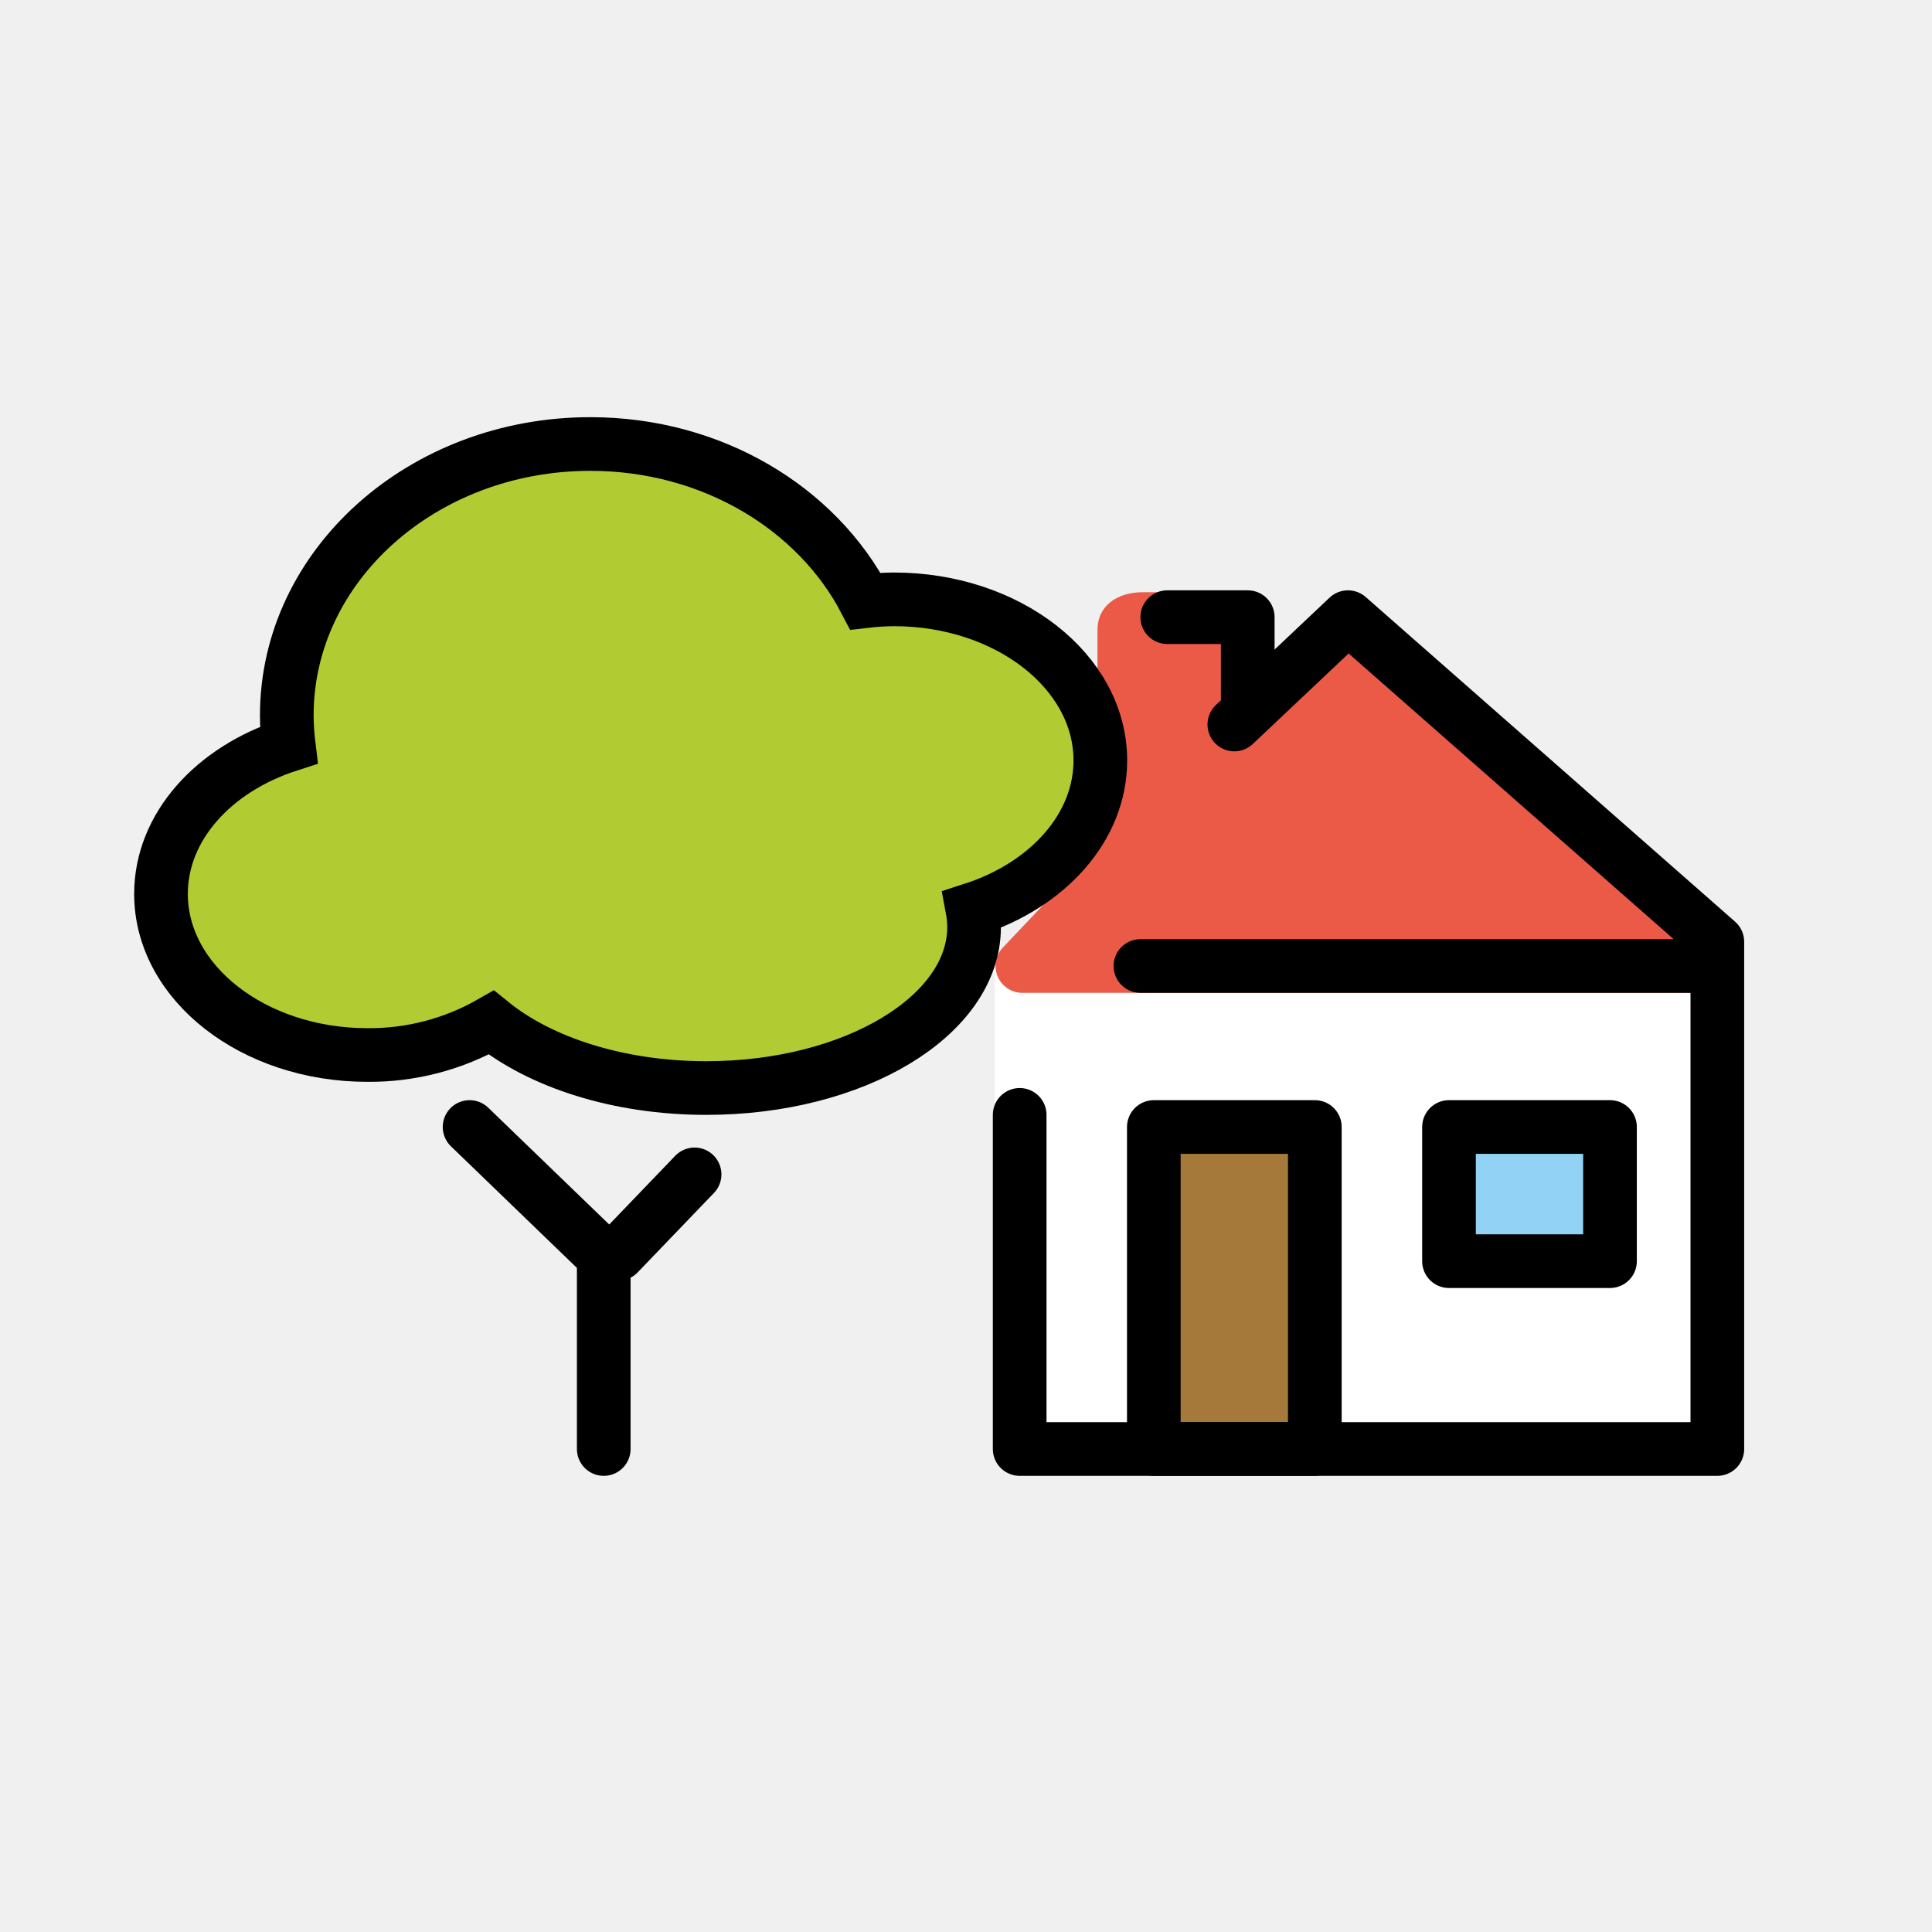
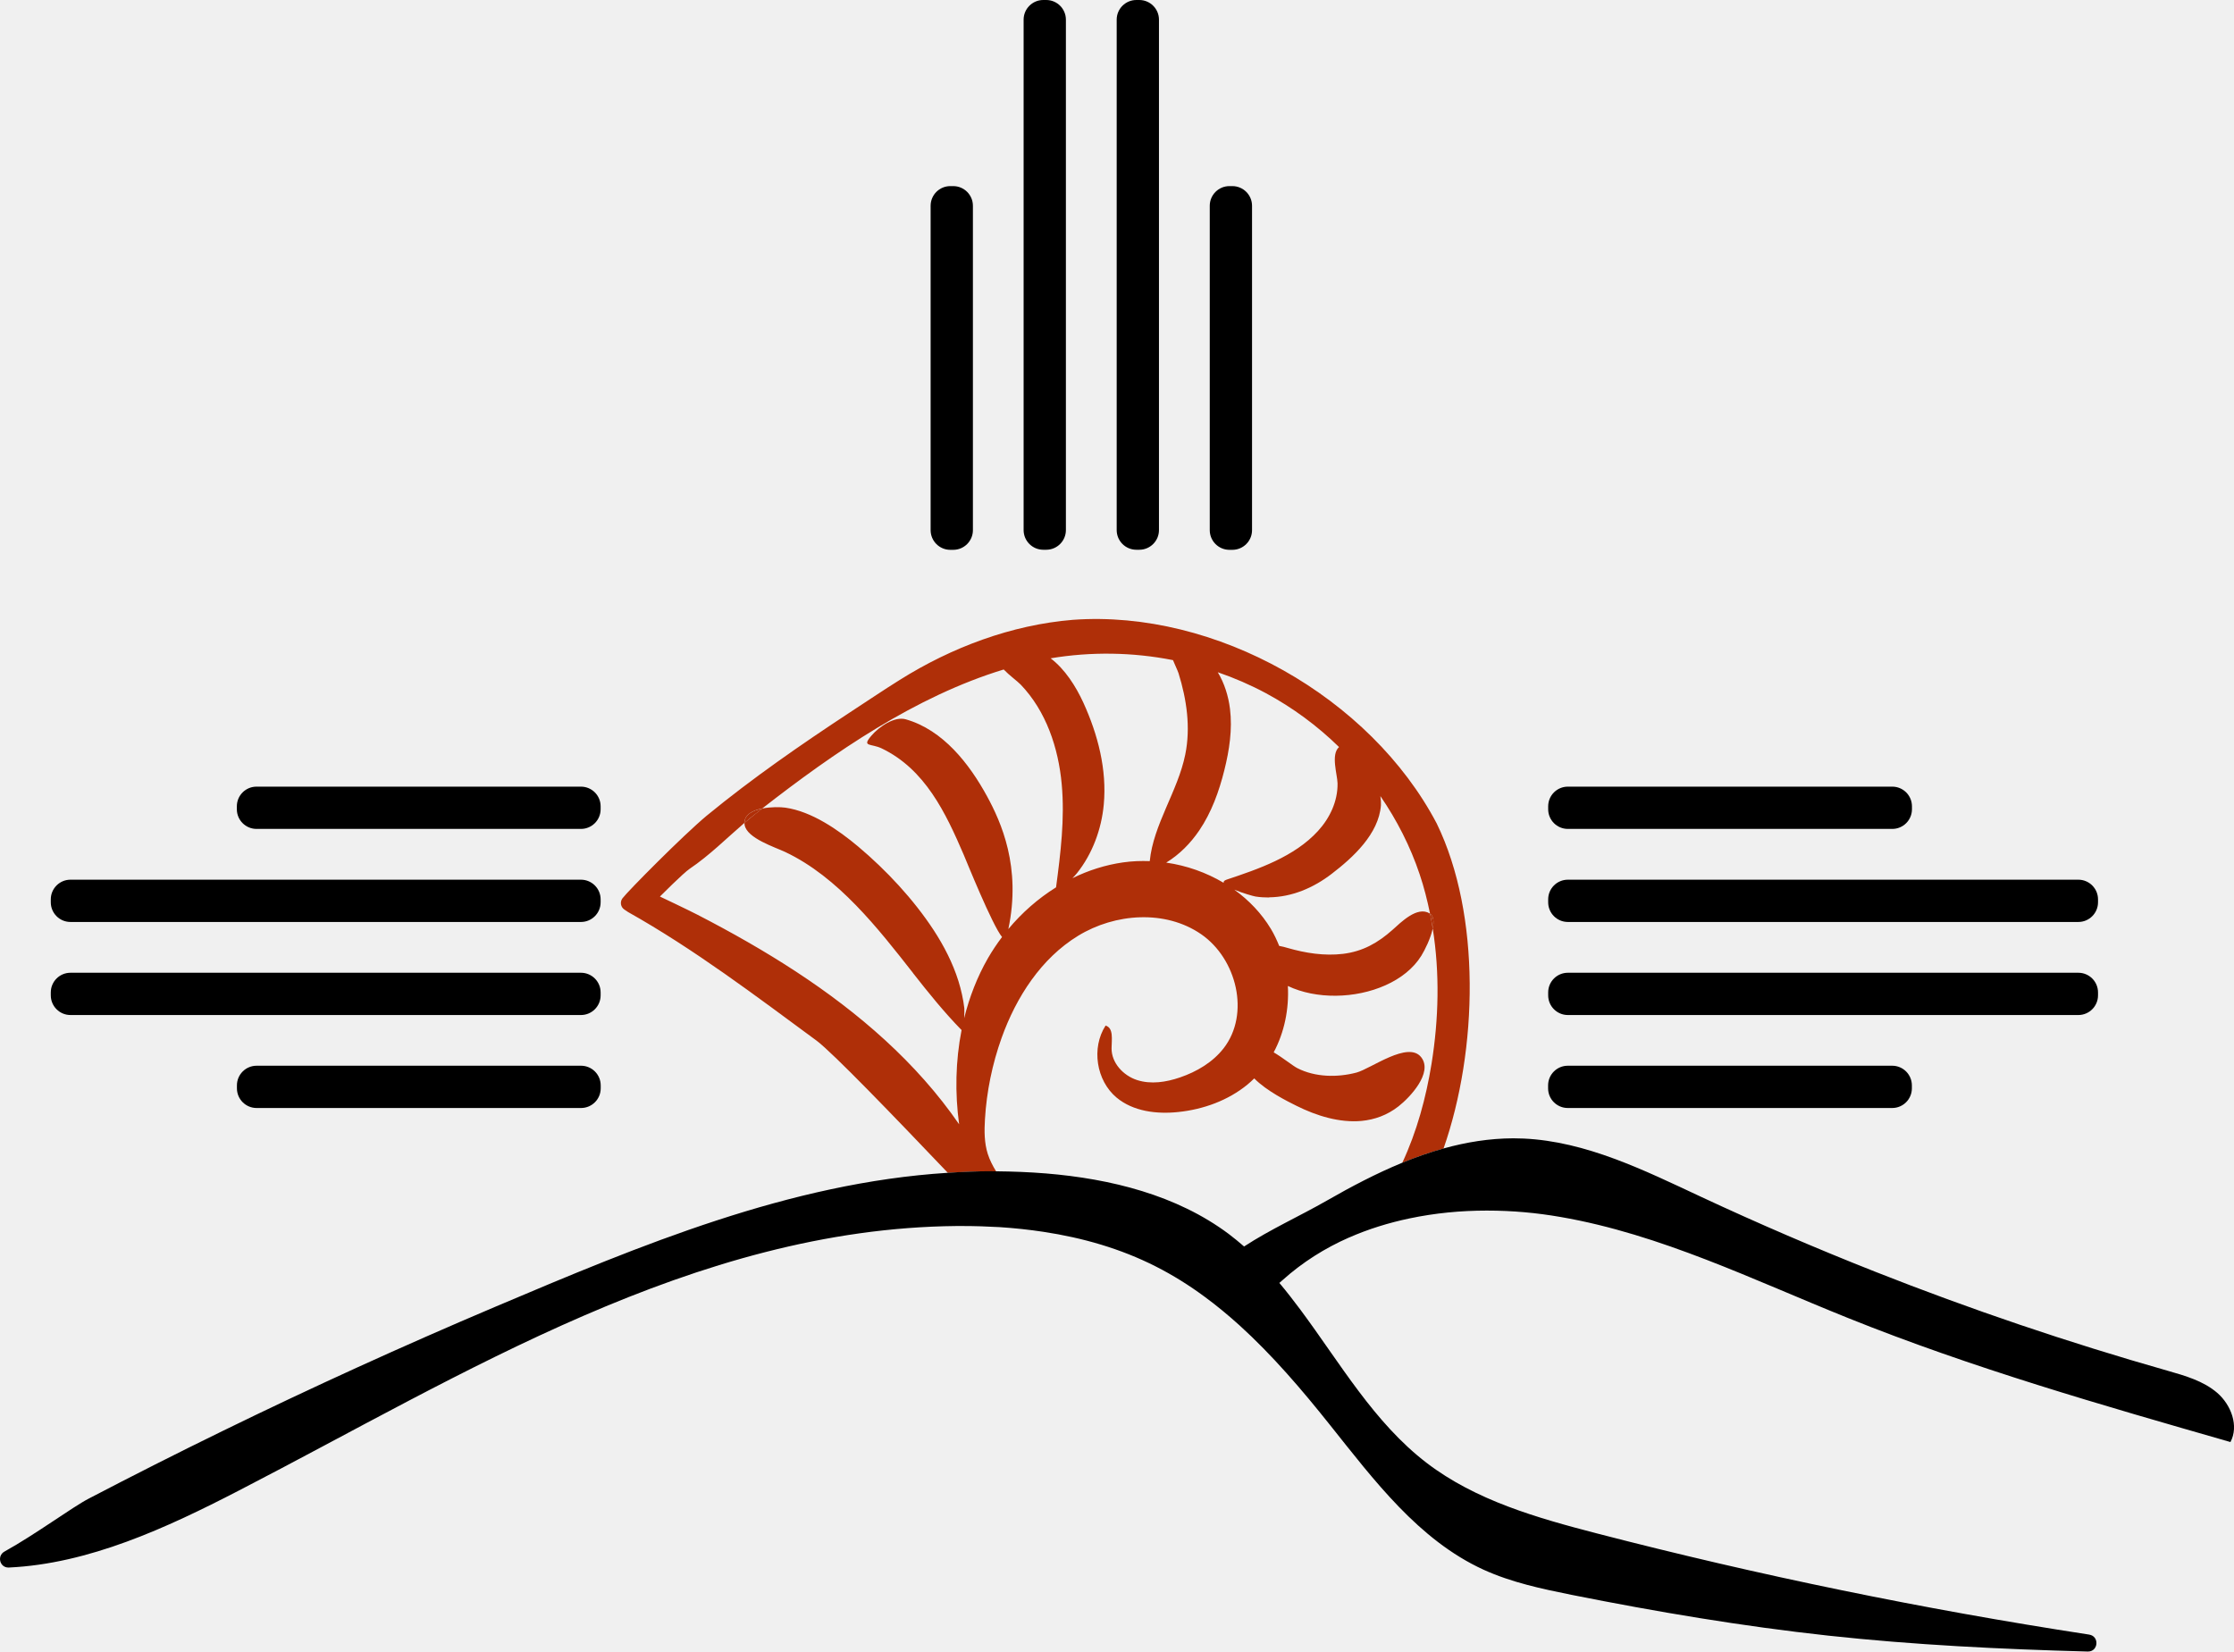
- <svg xmlns="http://www.w3.org/2000/svg" id="emoji" viewBox="0 0 72 72" version="1.1">
-   <g id="color">
-     <rect x="37.075" y="36.053" width="26.884" height="18.114" fill="#FFFFFF" />
-     <polygon fill="#EA5A47" stroke="#EA5A47" stroke-linecap="round" stroke-linejoin="round" stroke-miterlimit="10" stroke-width="2" points="50.235,23.2 38.1,36 63.5,36" />
-     <path fill="#EA5A47" d="M47.3,26l-6.4,6.059v-8.573c0-0.931,0.755-1.416,1.686-1.416h3.028 c0.931,0,1.686,0.485,1.686,1.416C47.3,23.486,47.3,26,47.3,26z" />
-     <rect x="43" y="42" width="6" height="12" fill="#A57939" />
-     <rect x="54" y="42" width="6" height="5" fill="#92D3F5" />
-     <path fill="#B1CC33" d="M41.006,28.339c0-3.312-3.445-6.003-7.694-6.003c-0.355,0.003-0.71,0.025-1.062,0.066 c-1.8-3.455-5.707-5.855-10.25-5.855c-6.248,0-11.312,4.529-11.312,10.114c0.001,0.369,0.025,0.738,0.07,1.104 C7.966,28.666,6,30.81,6,33.314c0,3.312,3.445,6.003,7.694,6.003c1.615,0.014,3.206-0.402,4.614-1.207 c1.818,1.477,4.726,2.438,8.015,2.438c5.511,0,9.978-2.688,9.978-6.003c-0.001-0.219-0.021-0.438-0.061-0.653 C39.036,32.99,41.006,30.845,41.006,28.339z" />
-   </g>
-   <g id="hair" />
-   <g id="skin" />
-   <g id="skin-shadow" />
-   <g id="line">
-     <polyline fill="none" stroke="#000000" stroke-linecap="round" stroke-linejoin="round" stroke-miterlimit="10" stroke-width="2" points="46,27 50.235,23 64,35.098 64,54 38,54 38,41.548" />
-     <rect x="43" y="42" width="6" height="12" fill="none" stroke="#000000" stroke-linecap="round" stroke-linejoin="round" stroke-miterlimit="10" stroke-width="2" />
-     <rect x="54" y="42" width="6" height="5" fill="none" stroke="#000000" stroke-linecap="round" stroke-linejoin="round" stroke-miterlimit="10" stroke-width="2" />
-     <polyline fill="none" stroke="#000000" stroke-linecap="round" stroke-linejoin="round" stroke-miterlimit="10" stroke-width="2" points="43.5,23 46.5,23 46.5,26" />
-     <path fill="none" stroke="#000000" stroke-miterlimit="10" stroke-width="2" d="M31.245,39.34" />
-     <polyline fill="none" stroke="#000000" stroke-linecap="round" stroke-linejoin="round" stroke-width="2" points="22.5,54 22.5,46.827 17.5,42" />
-     <line x1="23.041" x2="25.885" y1="46.727" y2="43.766" fill="none" stroke="#000000" stroke-linecap="round" stroke-linejoin="round" stroke-width="2" />
-     <path fill="none" stroke="#000000" stroke-linecap="round" stroke-miterlimit="10" stroke-width="2" d="M41.006,28.339 c0-3.312-3.445-6.003-7.694-6.003c-0.355,0.003-0.71,0.025-1.062,0.066c-1.8-3.455-5.707-5.855-10.25-5.855 c-6.248,0-11.312,4.529-11.312,10.114c0.001,0.369,0.025,0.738,0.07,1.104C7.966,28.666,6,30.81,6,33.314 c0,3.312,3.445,6.003,7.694,6.003c1.615,0.014,3.206-0.402,4.614-1.207c1.818,1.477,4.726,2.438,8.015,2.438 c5.511,0,9.978-2.688,9.978-6.003c-0.001-0.219-0.021-0.438-0.061-0.653 C39.036,32.99,41.006,30.845,41.006,28.339z" />
-     <line x1="63.5" x2="42.5" y1="36" y2="36" fill="none" stroke="#000000" stroke-linecap="round" stroke-linejoin="round" stroke-miterlimit="10" stroke-width="2" />
+ <svg xmlns="http://www.w3.org/2000/svg" id="Layer_2" data-name="Layer 2" viewBox="0 0 283.72 209.79">
+   <defs>
+     <style>
+       .cls-1, .cls-2 {
+         stroke-width: 0px;
+       }
+ 
+       .cls-2 {
+         fill: #af2f08;
+       }
+     </style>
+   </defs>
+   <g id="Layer_2-2" data-name="Layer 2">
+     <g>
+       <rect class="cls-1" x="130" width="5.37" height="69.83" rx="2.5" ry="2.5" />
+       <rect class="cls-1" x="141.82" width="5.37" height="69.83" rx="2.5" ry="2.5" />
+       <rect class="cls-1" x="118.19" y="23.64" width="5.37" height="46.2" rx="2.5" ry="2.5" />
+       <rect class="cls-1" x="153.64" y="23.64" width="5.37" height="46.2" rx="2.5" ry="2.5" />
+     </g>
+     <g>
+       <rect class="cls-1" x="6.45" y="123.56" width="69.83" height="5.37" rx="2.5" ry="2.5" />
+       <rect class="cls-1" x="6.45" y="111.74" width="69.83" height="5.37" rx="2.5" ry="2.5" />
+       <rect class="cls-1" x="30.09" y="135.37" width="46.2" height="5.37" rx="2.5" ry="2.5" />
+       <rect class="cls-1" x="30.08" y="99.92" width="46.2" height="5.37" rx="2.5" ry="2.5" />
+     </g>
+     <g>
+       <rect class="cls-1" x="196.62" y="111.74" width="69.83" height="5.37" rx="2.5" ry="2.5" />
+       <rect class="cls-1" x="196.62" y="123.56" width="69.83" height="5.37" rx="2.5" ry="2.5" />
+       <rect class="cls-1" x="196.62" y="99.92" width="46.2" height="5.37" rx="2.5" ry="2.5" />
+       <rect class="cls-1" x="196.61" y="135.37" width="46.2" height="5.37" rx="2.5" ry="2.5" />
+     </g>
+     <path class="cls-2" d="m96.81,102.7c-1.21.24-2.27.77-2.26,1.83.46-.4.93-.79,1.41-1.16.28-.22.57-.44.85-.66Z" />
+     <path class="cls-2" d="m181.62,116.06c.13.62.24,1.25.34,1.88.17-.82.13-1.54-.34-1.88Z" />
+     <path class="cls-2" d="m182.47,104.61h0c-8.44-16.06-28.07-27.19-46.2-25.88-7.83.64-15.44,3.51-22.01,7.64-1.92,1.19-4.4,2.87-6.28,4.09-6.26,4.12-12.41,8.37-18.23,13.15-3.02,2.52-10.01,9.58-10.7,10.5-.34.46-.23,1.1.24,1.42.25.17.46.31.46.31,8.41,4.72,16.25,10.67,23.99,16.37,2.1,1.6,9.66,9.44,16.64,16.77,1.83-.12,3.68-.2,5.53-.2h0c.2,0,.4.01.6.01-.43-.7-.81-1.43-1.06-2.21-.45-1.41-.45-2.93-.36-4.41.21-3.53.93-7.02,2.12-10.35,1.86-5.18,5.02-10.09,9.72-12.96,4.7-2.87,11.08-3.32,15.61-.2,4.53,3.12,6.24,10.11,2.88,14.47-1.39,1.8-3.43,3-5.57,3.73-1.75.6-3.68.9-5.44.33s-3.26-2.19-3.24-4.04c.01-1.08.28-2.58-.76-2.88-1.83,2.83-1.19,6.99,1.4,9.15,2.12,1.76,5.09,2.12,7.83,1.83,3.18-.33,6.31-1.46,8.78-3.48.31-.25.59-.52.87-.79,1.58,1.61,4.27,2.94,5.36,3.48,2.56,1.28,5.49,2.18,8.28,1.92h-.01c1.65-.16,3.25-.72,4.69-1.85,1.45-1.13,4.41-4.27,2.89-6.23-1.65-2.14-6.37,1.44-8.23,1.94-2.42.64-5.25.6-7.52-.57-.58-.3-1.77-1.28-2.99-2,1.36-2.54,1.96-5.51,1.8-8.43,1.8.86,3.94,1.26,6.09,1.24h.01c4.36-.04,8.83-1.82,10.85-5.08.46-.75,1.19-2.22,1.45-3.46-.1-.63-.21-1.25-.34-1.88-.01-.01-.02-.03-.04-.03-1.59-.99-3.67,1.14-4.74,2.09-1.86,1.65-3.76,2.73-6.28,3.04-2.36.28-4.75-.09-7.03-.75-.34-.1-.71-.2-1.07-.26-.3-.74-.64-1.47-1.05-2.15-1.19-1.98-2.79-3.65-4.65-4.99,1.06.44,2.39.82,2.7.87.57.09,1.14.12,1.71.12v-.02c2.89-.03,5.64-1.2,7.95-2.98,2.73-2.09,5.97-5.06,6.26-8.7.02-.3,0-.71-.07-1.18,2.1,3.06,3.8,6.39,4.98,9.91.56,1.65.98,3.33,1.33,5.03.47.33.51,1.05.34,1.88.9,5.66.76,11.5-.15,17.16-.7,4.33-1.87,8.64-3.72,12.6,1.72-.71,3.46-1.32,5.24-1.81,4.38-12.53,4.77-29.7-.86-41.28Zm-48.35,8.1c-2.28,1.42-4.33,3.22-6.06,5.3,1.67-7.89-.93-13.6-2.7-16.86-2.26-4.14-5.59-8.43-10.32-9.78-1.41-.41-3.36.89-4.39,2.1-1.24,1.45-.04.93,1.34,1.6,5.5,2.65,8.11,8.17,10.39,13.47.34.79,3.64,8.99,4.88,10.48-.65.86-1.25,1.76-1.79,2.69-1.37,2.39-2.36,4.96-3.02,7.62.02-.56.04-1.08.02-1.27-.14-1.17-.4-2.32-.75-3.45-.72-2.29-1.83-4.45-3.14-6.46-2.56-3.91-6.02-7.62-9.59-10.62-2.53-2.12-5.89-4.46-9.25-4.94-.64-.09-1.84-.11-2.93.11-.28.22-.57.44-.85.66-.48.38-.94.77-1.41,1.16,0,.09,0,.18.02.28.3,1.68,3.86,2.81,5.15,3.42,6.73,3.18,11.82,9.74,16.25,15.39h-.01c1.96,2.5,3.95,4.97,6.16,7.23-.77,3.92-.85,8.01-.31,11.97-5.42-7.87-12.76-14.18-20.71-19.39-4.03-2.64-8.22-5.01-12.5-7.22-1.36-.7-4.79-2.32-4.79-2.32,0,0,2.98-2.99,3.77-3.52,2.52-1.7,4.67-3.86,6.97-5.84-.01-1.05,1.05-1.59,2.26-1.83,9.12-7.11,19.47-14.24,30.66-17.65.7.73,1.71,1.46,2.16,1.92,3.22,3.36,4.79,8.02,5.21,12.66.4,4.37-.14,8.74-.72,13.09Zm8.53-3.17c-2.25.32-4.42,1.01-6.45,2.01.19-.21.4-.4.57-.63,1.96-2.45,3.12-5.58,3.41-8.73.41-4.42-.74-8.87-2.58-12.91-.97-2.12-2.36-4.29-4.17-5.66,5.14-.86,10.43-.78,15.54.23.26.65.58,1.28.71,1.68,1.03,3.32,1.55,6.87.85,10.31-.95,4.68-4.05,8.87-4.51,13.54-1.12-.04-2.25,0-3.36.16Zm27.22-10.05c.04,2.28-.98,4.42-2.49,6.07-2.98,3.26-7.57,4.83-11.59,6.17-.33.11-.43.25-.38.41-2.22-1.32-4.72-2.2-7.3-2.57,1.66-1.01,3.08-2.44,4.2-4.09,1.55-2.29,2.51-4.95,3.18-7.64.64-2.55,1.04-5.2.72-7.8-.2-1.63-.71-3.25-1.55-4.65,2.1.72,4.15,1.61,6.11,2.66,3.4,1.83,6.53,4.14,9.29,6.84-1.07.95-.22,3.45-.19,4.61Z" />
+     <path class="cls-1" d="m171.32,157.2c2.45-1.08,5.04-1.88,7.71-2.44,3.19-.67,6.48-.99,9.78-.99s6.31.28,9.37.81c12.74,2.2,24.51,8.01,36.51,12.83,15.8,6.36,32.21,11.06,48.58,15.76,1.09-2.05.09-4.71-1.67-6.24-1.76-1.52-4.08-2.18-6.32-2.82-12.59-3.58-24.99-7.78-37.17-12.59-7.47-2.95-14.86-6.13-22.14-9.53-7.19-3.36-14.53-7-22.46-7.37-.45-.02-.89-.03-1.34-.03h.02c-3.03.01-5.98.49-8.86,1.29-1.78.49-3.52,1.11-5.24,1.81-3.3,1.36-6.49,3.04-9.56,4.8-3.49,2-7.16,3.64-10.53,5.84-.63-.55-1.28-1.08-1.95-1.59-6.62-4.95-14.99-7.01-23.23-7.69-2.12-.17-4.22-.25-6.31-.27-.2,0-.4-.01-.6-.01h0c-1.86,0-3.7.08-5.53.2-20.11,1.27-38.99,9.18-57.58,17.06-11.67,4.95-23.2,10.2-34.58,15.76-5.69,2.78-11.35,5.64-16.96,8.57-2.08,1.08-6.75,4.54-10.69,6.72-.98.54-.61,2.03.49,2.03h.06c10.15-.47,20.01-5.02,29.18-9.76,28.59-14.76,57.9-33.3,91.15-33.62h.77c1.57,0,3.15.05,4.72.14,1.87.12,3.74.32,5.59.6,4.96.75,9.79,2.13,14.26,4.4,2.17,1.1,4.23,2.39,6.18,3.83,1.54,1.13,3.01,2.35,4.43,3.63,4.19,3.8,7.93,8.18,11.46,12.61,5.64,7.07,11.32,14.68,19.54,18.44,3.55,1.62,7.41,2.44,11.24,3.21,10.78,2.15,21.63,3.98,32.55,5.17,10.94,1.19,21.94,1.72,32.95,2.02h.04c1.32,0,1.47-1.94.15-2.15-.06,0-.12-.02-.18-.03-20.99-3.22-41.81-7.5-62.37-12.83-7.59-1.97-15.35-4.18-21.58-8.94-6.69-5.12-10.99-12.67-16.04-19.46-.87-1.16-1.75-2.31-2.68-3.41.14-.13.28-.24.42-.37,2.52-2.26,5.36-4.05,8.43-5.4Z" />
  </g>
</svg>
